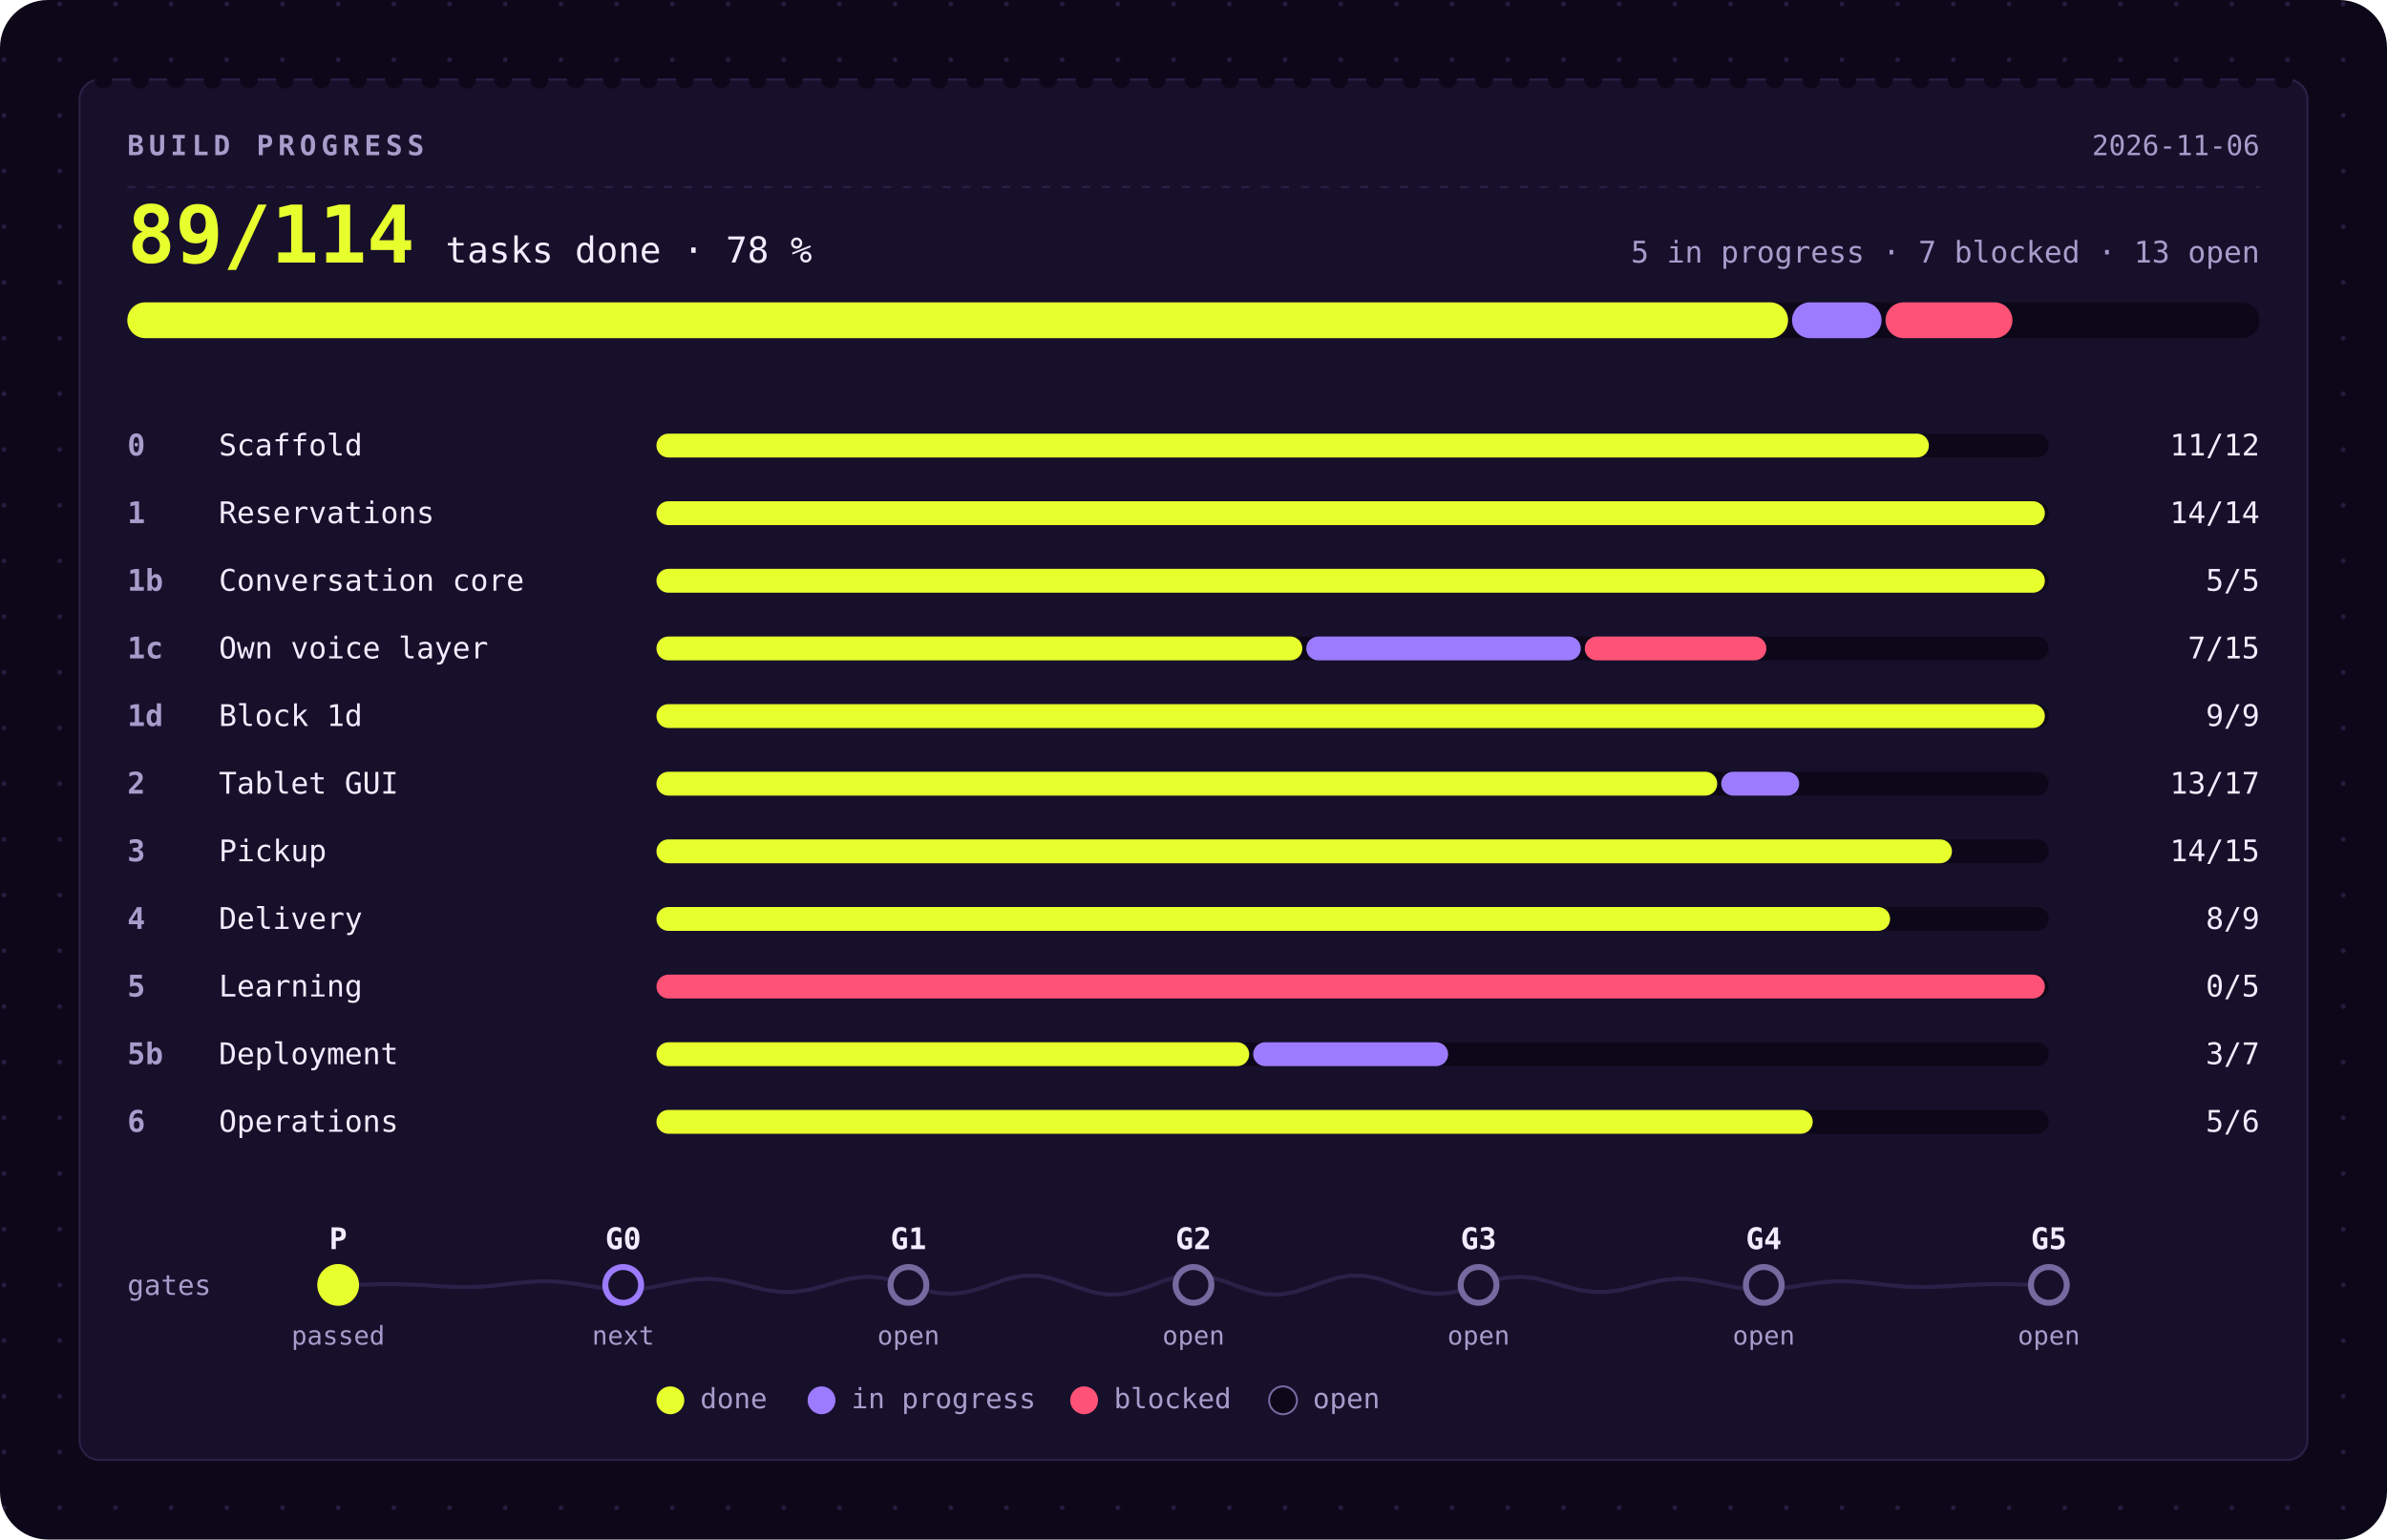
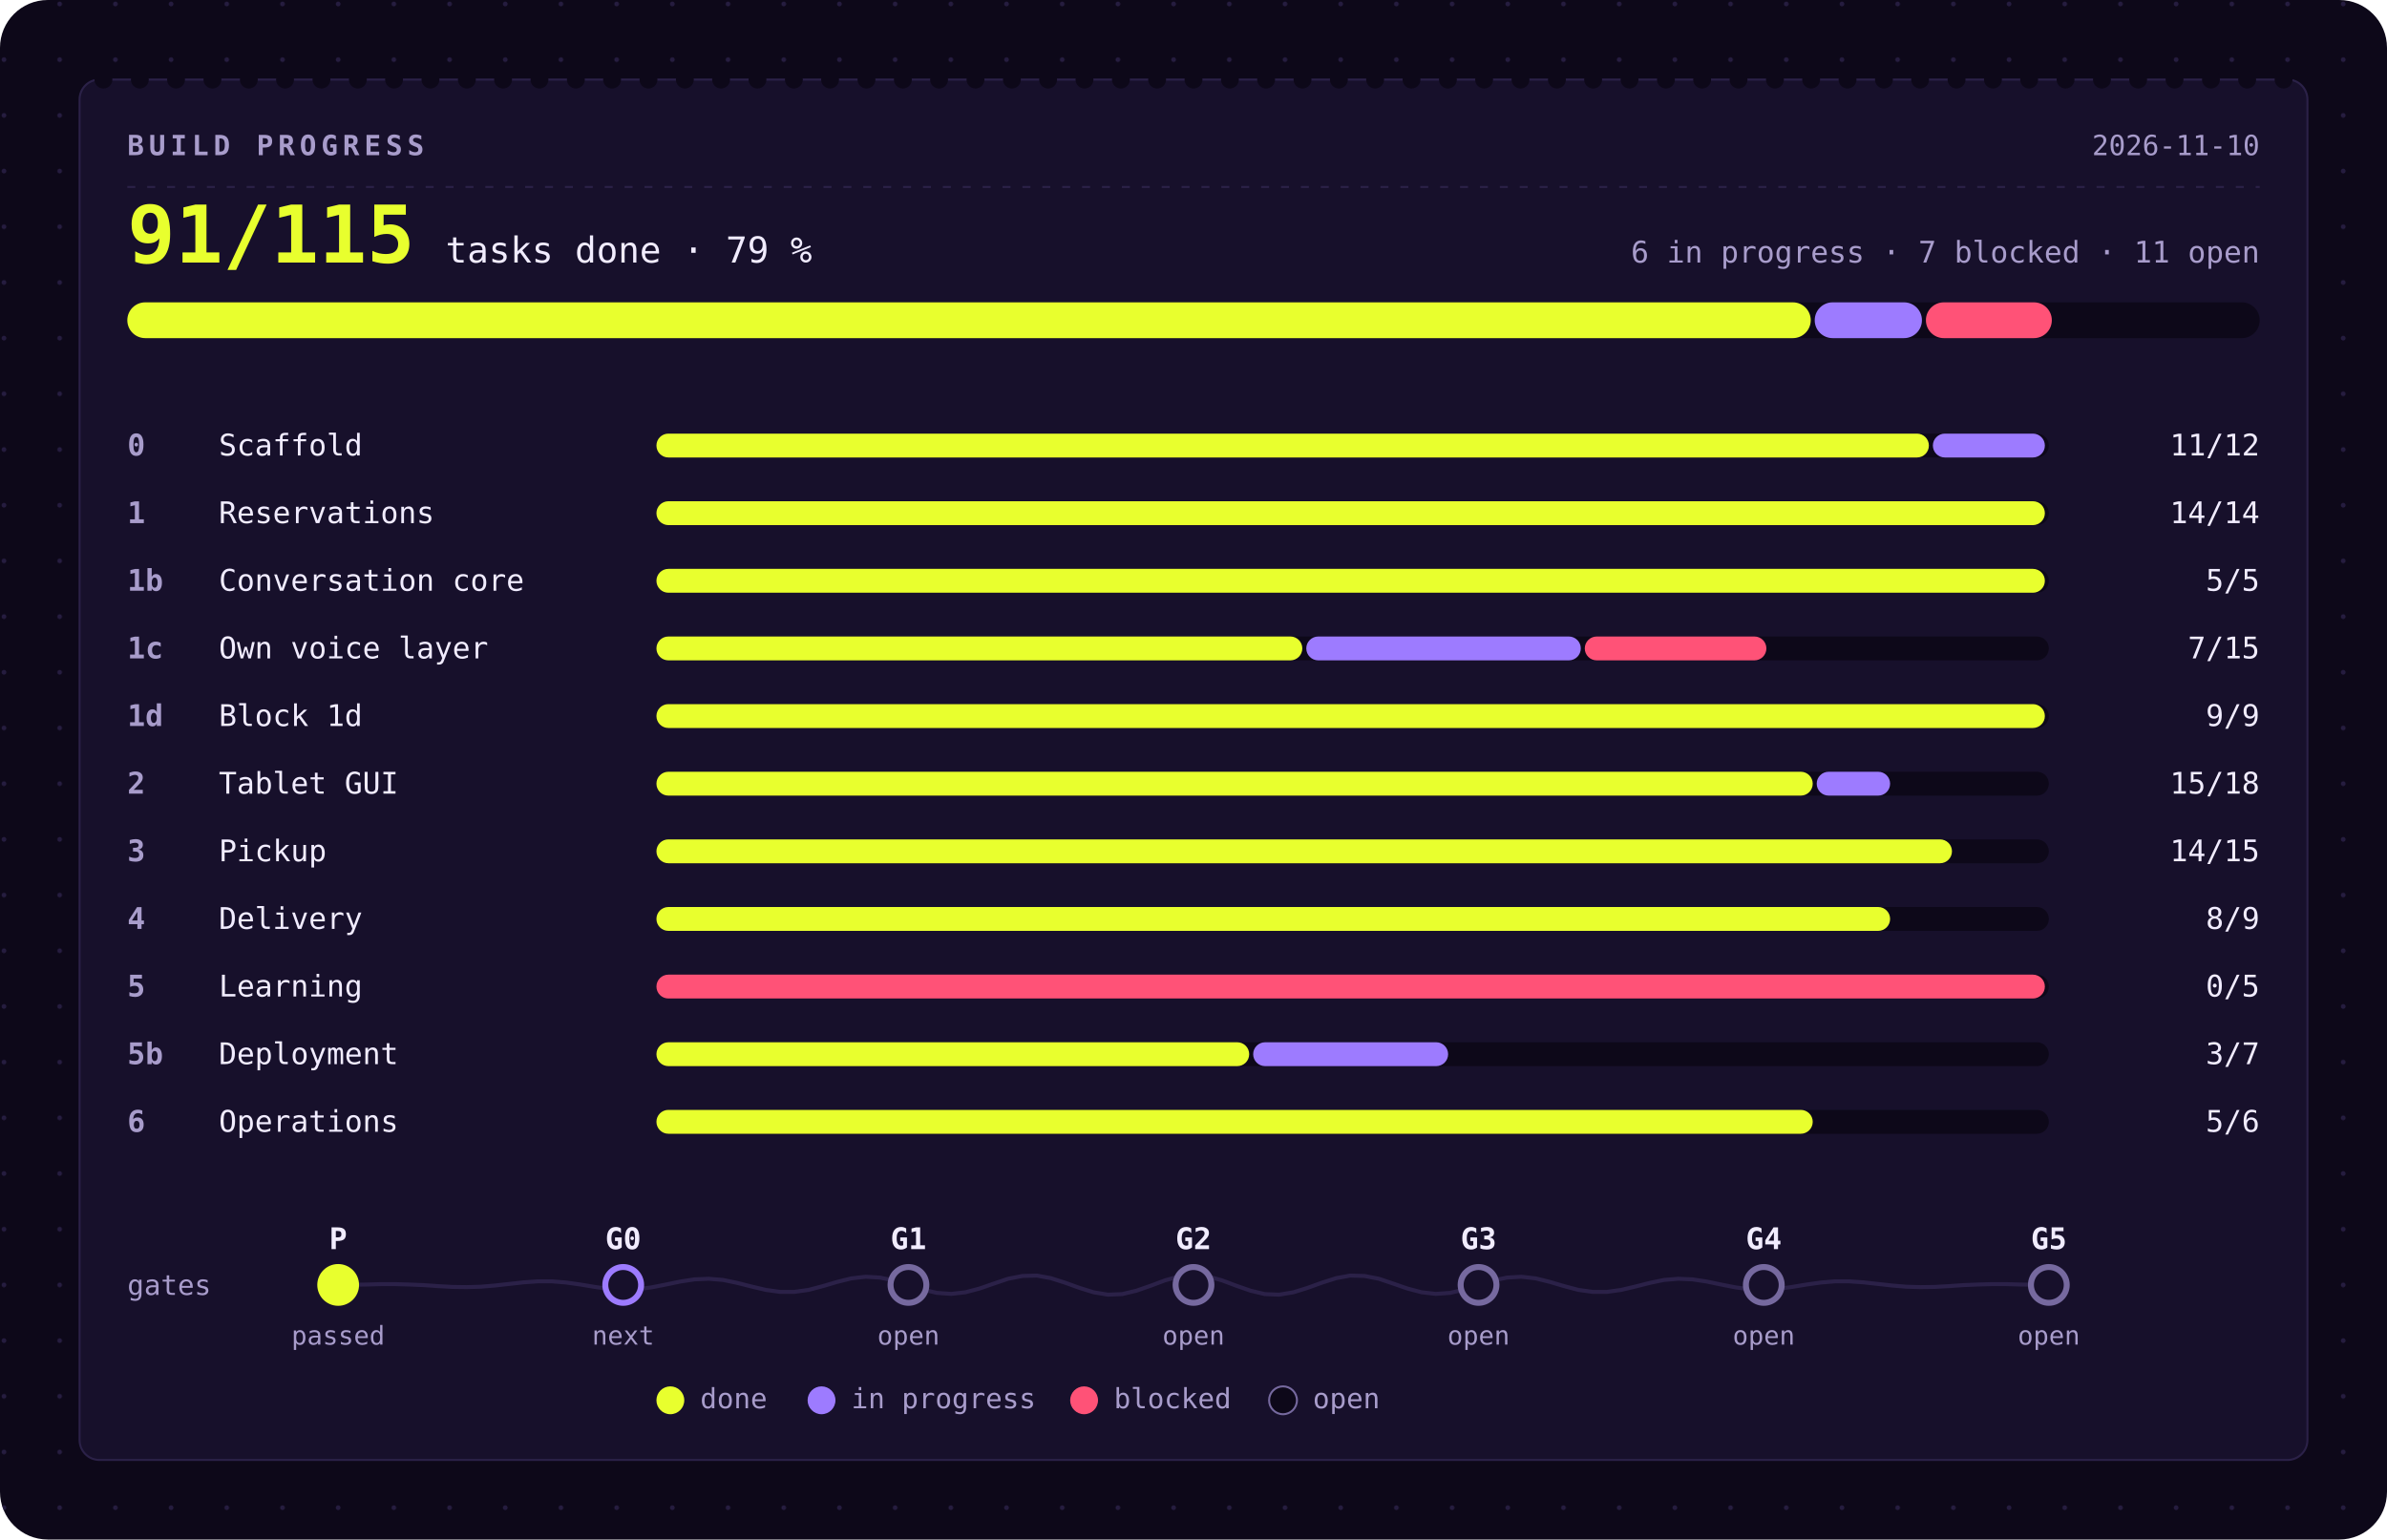
<svg xmlns="http://www.w3.org/2000/svg" width="1200" height="774" viewBox="0 0 1200 774" role="img" aria-labelledby="t d">
  <style>text{font-family:ui-monospace, 'JetBrains Mono', 'SF Mono', Menlo, Consolas, 'DejaVu Sans Mono', monospace}</style>
  <defs>
    <filter id="glow" filterUnits="userSpaceOnUse" x="0" y="0" width="1200" height="774">
      <feGaussianBlur stdDeviation="6" />
    </filter>
    <filter id="soft" filterUnits="userSpaceOnUse" x="0" y="0" width="1200" height="774">
      <feGaussianBlur stdDeviation="2.2" />
    </filter>
  </defs>
  <rect width="1200" height="774" rx="24" fill="#0D0819" />
  <pattern id="dots" width="28" height="28" patternUnits="userSpaceOnUse">
    <circle cx="2" cy="2" r="1.2" fill="#2B2148" />
  </pattern>
  <rect width="1200" height="774" rx="24" fill="url(#dots)" opacity="0.8" />
  <rect x="40" y="40" width="1120" height="694" rx="10" fill="#17102B" stroke="#2B2148" />
  <circle cx="52" cy="40" r="4.5" fill="#0D0819" />
  <circle cx="70.3" cy="40" r="4.5" fill="#0D0819" />
  <circle cx="88.5" cy="40" r="4.5" fill="#0D0819" />
  <circle cx="106.8" cy="40" r="4.5" fill="#0D0819" />
  <circle cx="125.1" cy="40" r="4.5" fill="#0D0819" />
  <circle cx="143.3" cy="40" r="4.5" fill="#0D0819" />
  <circle cx="161.6" cy="40" r="4.5" fill="#0D0819" />
  <circle cx="179.9" cy="40" r="4.5" fill="#0D0819" />
  <circle cx="198.1" cy="40" r="4.5" fill="#0D0819" />
  <circle cx="216.4" cy="40" r="4.5" fill="#0D0819" />
  <circle cx="234.7" cy="40" r="4.5" fill="#0D0819" />
  <circle cx="252.9" cy="40" r="4.5" fill="#0D0819" />
  <circle cx="271.2" cy="40" r="4.5" fill="#0D0819" />
  <circle cx="289.5" cy="40" r="4.5" fill="#0D0819" />
  <circle cx="307.7" cy="40" r="4.5" fill="#0D0819" />
  <circle cx="326" cy="40" r="4.5" fill="#0D0819" />
  <circle cx="344.3" cy="40" r="4.5" fill="#0D0819" />
  <circle cx="362.5" cy="40" r="4.5" fill="#0D0819" />
  <circle cx="380.8" cy="40" r="4.5" fill="#0D0819" />
  <circle cx="399.1" cy="40" r="4.5" fill="#0D0819" />
  <circle cx="417.3" cy="40" r="4.5" fill="#0D0819" />
  <circle cx="435.6" cy="40" r="4.5" fill="#0D0819" />
  <circle cx="453.9" cy="40" r="4.5" fill="#0D0819" />
  <circle cx="472.1" cy="40" r="4.5" fill="#0D0819" />
  <circle cx="490.4" cy="40" r="4.5" fill="#0D0819" />
  <circle cx="508.7" cy="40" r="4.5" fill="#0D0819" />
  <circle cx="526.9" cy="40" r="4.5" fill="#0D0819" />
  <circle cx="545.2" cy="40" r="4.5" fill="#0D0819" />
  <circle cx="563.5" cy="40" r="4.5" fill="#0D0819" />
  <circle cx="581.7" cy="40" r="4.5" fill="#0D0819" />
  <circle cx="600" cy="40" r="4.5" fill="#0D0819" />
  <circle cx="618.3" cy="40" r="4.5" fill="#0D0819" />
  <circle cx="636.5" cy="40" r="4.5" fill="#0D0819" />
  <circle cx="654.8" cy="40" r="4.5" fill="#0D0819" />
  <circle cx="673.1" cy="40" r="4.5" fill="#0D0819" />
  <circle cx="691.3" cy="40" r="4.5" fill="#0D0819" />
  <circle cx="709.6" cy="40" r="4.5" fill="#0D0819" />
  <circle cx="727.9" cy="40" r="4.5" fill="#0D0819" />
  <circle cx="746.1" cy="40" r="4.5" fill="#0D0819" />
  <circle cx="764.4" cy="40" r="4.5" fill="#0D0819" />
  <circle cx="782.7" cy="40" r="4.5" fill="#0D0819" />
  <circle cx="800.9" cy="40" r="4.5" fill="#0D0819" />
  <circle cx="819.2" cy="40" r="4.5" fill="#0D0819" />
  <circle cx="837.5" cy="40" r="4.5" fill="#0D0819" />
  <circle cx="855.7" cy="40" r="4.5" fill="#0D0819" />
  <circle cx="874" cy="40" r="4.5" fill="#0D0819" />
  <circle cx="892.3" cy="40" r="4.5" fill="#0D0819" />
  <circle cx="910.5" cy="40" r="4.5" fill="#0D0819" />
  <circle cx="928.8" cy="40" r="4.5" fill="#0D0819" />
  <circle cx="947.1" cy="40" r="4.5" fill="#0D0819" />
  <circle cx="965.3" cy="40" r="4.5" fill="#0D0819" />
  <circle cx="983.6" cy="40" r="4.5" fill="#0D0819" />
  <circle cx="1001.9" cy="40" r="4.5" fill="#0D0819" />
  <circle cx="1020.1" cy="40" r="4.5" fill="#0D0819" />
  <circle cx="1038.4" cy="40" r="4.5" fill="#0D0819" />
  <circle cx="1056.7" cy="40" r="4.5" fill="#0D0819" />
  <circle cx="1074.9" cy="40" r="4.5" fill="#0D0819" />
  <circle cx="1093.2" cy="40" r="4.5" fill="#0D0819" />
  <circle cx="1111.5" cy="40" r="4.5" fill="#0D0819" />
  <circle cx="1129.7" cy="40" r="4.5" fill="#0D0819" />
  <circle cx="1148" cy="40" r="4.5" fill="#0D0819" />
  <text x="64" y="78" font-size="14" fill="#A89CCB" font-weight="700" letter-spacing="2.4">BUILD PROGRESS</text>
-   <text x="1136" y="78" font-size="14" fill="#A89CCB" text-anchor="end">2026-11-06</text>
+   <text x="1136" y="78" font-size="14" fill="#A89CCB" text-anchor="end">2026-11-10</text>
  <line x1="64" y1="94" x2="1136" y2="94" stroke="#2B2148" stroke-dasharray="4 6" />
-   <text x="64" y="132" font-size="40" fill="#E8FF2E" font-weight="700">89/114</text>
-   <text x="224" y="132" font-size="18" fill="#F1ECFF">tasks done · 78 %</text>
-   <text x="1136" y="132" font-size="15" fill="#A89CCB" text-anchor="end">5 in progress · 7 blocked · 13 open</text>
+   <text x="64" y="132" font-size="40" fill="#E8FF2E" font-weight="700">91/115</text>
+   <text x="224" y="132" font-size="18" fill="#F1ECFF">tasks done · 79 %</text>
+   <text x="1136" y="132" font-size="15" fill="#A89CCB" text-anchor="end">6 in progress · 7 blocked · 11 open</text>
  <rect x="64" y="152" width="1072" height="18" rx="9" fill="#0D0819" />
-   <rect x="64" y="152" width="834.9" height="18" rx="9" fill="#E8FF2E" />
-   <rect x="900.9" y="152" width="45" height="18" rx="9" fill="#9D7BFF" />
-   <rect x="947.9" y="152" width="63.8" height="18" rx="9" fill="#FF5277" />
+   <rect x="64" y="152" width="846.3" height="18" rx="9" fill="#E8FF2E" />
+   <rect x="912.3" y="152" width="53.9" height="18" rx="9" fill="#9D7BFF" />
+   <rect x="968.2" y="152" width="63.3" height="18" rx="9" fill="#FF5277" />
  <text x="64" y="229" font-size="15" fill="#A89CCB" font-weight="700">0</text>
  <text x="110" y="229" font-size="15" fill="#F1ECFF">Scaffold</text>
  <rect x="330" y="218" width="700" height="12" rx="6" fill="#0D0819" />
  <rect x="330" y="218" width="639.7" height="12" rx="6" fill="#E8FF2E" />
+   <rect x="971.7" y="218" width="56.3" height="12" rx="6" fill="#9D7BFF" />
  <text x="1136" y="229" font-size="15" fill="#F1ECFF" text-anchor="end">11/12</text>
  <text x="64" y="263" font-size="15" fill="#A89CCB" font-weight="700">1</text>
  <text x="110" y="263" font-size="15" fill="#F1ECFF">Reservations</text>
  <rect x="330" y="252" width="700" height="12" rx="6" fill="#0D0819" />
  <rect x="330" y="252" width="698" height="12" rx="6" fill="#E8FF2E" />
  <text x="1136" y="263" font-size="15" fill="#F1ECFF" text-anchor="end">14/14</text>
  <text x="64" y="297" font-size="15" fill="#A89CCB" font-weight="700">1b</text>
  <text x="110" y="297" font-size="15" fill="#F1ECFF">Conversation core</text>
  <rect x="330" y="286" width="700" height="12" rx="6" fill="#0D0819" />
  <rect x="330" y="286" width="698" height="12" rx="6" fill="#E8FF2E" />
  <text x="1136" y="297" font-size="15" fill="#F1ECFF" text-anchor="end">5/5</text>
  <text x="64" y="331" font-size="15" fill="#A89CCB" font-weight="700">1c</text>
  <text x="110" y="331" font-size="15" fill="#F1ECFF">Own voice layer</text>
  <rect x="330" y="320" width="700" height="12" rx="6" fill="#0D0819" />
  <rect x="330" y="320" width="324.7" height="12" rx="6" fill="#E8FF2E" />
  <rect x="656.7" y="320" width="138" height="12" rx="6" fill="#9D7BFF" />
  <rect x="796.7" y="320" width="91.3" height="12" rx="6" fill="#FF5277" />
  <text x="1136" y="331" font-size="15" fill="#F1ECFF" text-anchor="end">7/15</text>
  <text x="64" y="365" font-size="15" fill="#A89CCB" font-weight="700">1d</text>
  <text x="110" y="365" font-size="15" fill="#F1ECFF">Block 1d</text>
  <rect x="330" y="354" width="700" height="12" rx="6" fill="#0D0819" />
  <rect x="330" y="354" width="698" height="12" rx="6" fill="#E8FF2E" />
  <text x="1136" y="365" font-size="15" fill="#F1ECFF" text-anchor="end">9/9</text>
  <text x="64" y="399" font-size="15" fill="#A89CCB" font-weight="700">2</text>
  <text x="110" y="399" font-size="15" fill="#F1ECFF">Tablet GUI</text>
  <rect x="330" y="388" width="700" height="12" rx="6" fill="#0D0819" />
-   <rect x="330" y="388" width="533.3" height="12" rx="6" fill="#E8FF2E" />
-   <rect x="865.3" y="388" width="39.2" height="12" rx="6" fill="#9D7BFF" />
-   <text x="1136" y="399" font-size="15" fill="#F1ECFF" text-anchor="end">13/17</text>
+   <rect x="330" y="388" width="581.3" height="12" rx="6" fill="#E8FF2E" />
+   <rect x="913.3" y="388" width="36.9" height="12" rx="6" fill="#9D7BFF" />
+   <text x="1136" y="399" font-size="15" fill="#F1ECFF" text-anchor="end">15/18</text>
  <text x="64" y="433" font-size="15" fill="#A89CCB" font-weight="700">3</text>
  <text x="110" y="433" font-size="15" fill="#F1ECFF">Pickup</text>
  <rect x="330" y="422" width="700" height="12" rx="6" fill="#0D0819" />
  <rect x="330" y="422" width="651.3" height="12" rx="6" fill="#E8FF2E" />
  <text x="1136" y="433" font-size="15" fill="#F1ECFF" text-anchor="end">14/15</text>
  <text x="64" y="467" font-size="15" fill="#A89CCB" font-weight="700">4</text>
  <text x="110" y="467" font-size="15" fill="#F1ECFF">Delivery</text>
  <rect x="330" y="456" width="700" height="12" rx="6" fill="#0D0819" />
  <rect x="330" y="456" width="620.2" height="12" rx="6" fill="#E8FF2E" />
  <text x="1136" y="467" font-size="15" fill="#F1ECFF" text-anchor="end">8/9</text>
  <text x="64" y="501" font-size="15" fill="#A89CCB" font-weight="700">5</text>
  <text x="110" y="501" font-size="15" fill="#F1ECFF">Learning</text>
  <rect x="330" y="490" width="700" height="12" rx="6" fill="#0D0819" />
  <rect x="330" y="490" width="698" height="12" rx="6" fill="#FF5277" />
  <text x="1136" y="501" font-size="15" fill="#F1ECFF" text-anchor="end">0/5</text>
  <text x="64" y="535" font-size="15" fill="#A89CCB" font-weight="700">5b</text>
  <text x="110" y="535" font-size="15" fill="#F1ECFF">Deployment</text>
  <rect x="330" y="524" width="700" height="12" rx="6" fill="#0D0819" />
  <rect x="330" y="524" width="298" height="12" rx="6" fill="#E8FF2E" />
  <rect x="630" y="524" width="98" height="12" rx="6" fill="#9D7BFF" />
  <text x="1136" y="535" font-size="15" fill="#F1ECFF" text-anchor="end">3/7</text>
  <text x="64" y="569" font-size="15" fill="#A89CCB" font-weight="700">6</text>
  <text x="110" y="569" font-size="15" fill="#F1ECFF">Operations</text>
  <rect x="330" y="558" width="700" height="12" rx="6" fill="#0D0819" />
  <rect x="330" y="558" width="581.3" height="12" rx="6" fill="#E8FF2E" />
  <text x="1136" y="569" font-size="15" fill="#F1ECFF" text-anchor="end">5/6</text>
  <path d="M170 646 L177.2 645.9 L184.3 645.8 L191.5 645.6 L198.7 645.6 L205.8 645.8 L213 646.1 L220.2 646.6 L227.3 647 L234.5 647.1 L241.7 646.9 L248.8 646.3 L256 645.5 L263.2 644.7 L270.3 644.2 L277.5 644.2 L284.7 644.8 L291.8 645.8 L299 647 L306.2 648 L313.3 648.5 L320.5 648.2 L327.7 647.2 L334.8 645.8 L342 644.3 L349.2 643.2 L356.3 642.9 L363.5 643.5 L370.7 645 L377.8 646.8 L385 648.5 L392.2 649.5 L399.3 649.5 L406.5 648.5 L413.7 646.6 L420.8 644.5 L428 642.7 L435.2 641.9 L442.3 642.3 L449.5 643.8 L456.7 646 L463.8 648.3 L471 650 L478.2 650.5 L485.3 649.7 L492.5 647.8 L499.7 645.3 L506.8 642.9 L514 641.5 L521.2 641.3 L528.3 642.6 L535.5 644.9 L542.7 647.5 L549.8 649.7 L557 650.9 L564.2 650.6 L571.3 648.9 L578.5 646.4 L585.7 643.7 L592.8 641.7 L600 641 L607.2 641.7 L614.3 643.7 L621.5 646.4 L628.7 648.9 L635.8 650.6 L643 650.9 L650.2 649.7 L657.3 647.5 L664.5 644.9 L671.7 642.6 L678.8 641.3 L686 641.5 L693.2 642.9 L700.3 645.3 L707.5 647.8 L714.7 649.7 L721.8 650.5 L729 650 L736.2 648.3 L743.3 646 L750.5 643.8 L757.7 642.3 L764.8 641.9 L772 642.7 L779.2 644.5 L786.3 646.6 L793.5 648.5 L800.7 649.5 L807.8 649.5 L815 648.5 L822.2 646.8 L829.3 645 L836.5 643.5 L843.7 642.9 L850.8 643.2 L858 644.3 L865.2 645.8 L872.3 647.2 L879.5 648.2 L886.7 648.5 L893.8 648 L901 647 L908.2 645.8 L915.3 644.8 L922.5 644.2 L929.7 644.2 L936.8 644.7 L944 645.5 L951.2 646.3 L958.3 646.9 L965.5 647.1 L972.7 647 L979.8 646.6 L987 646.1 L994.2 645.8 L1001.3 645.6 L1008.5 645.6 L1015.7 645.8 L1022.8 645.9 L1030 646" fill="none" stroke="#2B2148" stroke-width="2" />
  <circle cx="170" cy="646" r="9" fill="#E8FF2E" stroke="#E8FF2E" stroke-width="3" />
  <text x="170" y="628" font-size="15" fill="#F1ECFF" text-anchor="middle" font-weight="700">P</text>
  <text x="170" y="676" font-size="13" fill="#A89CCB" text-anchor="middle">passed</text>
  <circle cx="313.3" cy="646" r="9" fill="#17102B" stroke="#9D7BFF" stroke-width="3" />
  <text x="313.3" y="628" font-size="15" fill="#F1ECFF" text-anchor="middle" font-weight="700">G0</text>
  <text x="313.3" y="676" font-size="13" fill="#A89CCB" text-anchor="middle">next</text>
  <circle cx="456.7" cy="646" r="9" fill="#17102B" stroke="#76699F" stroke-width="3" />
  <text x="456.7" y="628" font-size="15" fill="#F1ECFF" text-anchor="middle" font-weight="700">G1</text>
  <text x="456.7" y="676" font-size="13" fill="#A89CCB" text-anchor="middle">open</text>
  <circle cx="600" cy="646" r="9" fill="#17102B" stroke="#76699F" stroke-width="3" />
  <text x="600" y="628" font-size="15" fill="#F1ECFF" text-anchor="middle" font-weight="700">G2</text>
  <text x="600" y="676" font-size="13" fill="#A89CCB" text-anchor="middle">open</text>
  <circle cx="743.3" cy="646" r="9" fill="#17102B" stroke="#76699F" stroke-width="3" />
  <text x="743.3" y="628" font-size="15" fill="#F1ECFF" text-anchor="middle" font-weight="700">G3</text>
  <text x="743.3" y="676" font-size="13" fill="#A89CCB" text-anchor="middle">open</text>
  <circle cx="886.7" cy="646" r="9" fill="#17102B" stroke="#76699F" stroke-width="3" />
  <text x="886.7" y="628" font-size="15" fill="#F1ECFF" text-anchor="middle" font-weight="700">G4</text>
  <text x="886.7" y="676" font-size="13" fill="#A89CCB" text-anchor="middle">open</text>
  <circle cx="1030" cy="646" r="9" fill="#17102B" stroke="#76699F" stroke-width="3" />
  <text x="1030" y="628" font-size="15" fill="#F1ECFF" text-anchor="middle" font-weight="700">G5</text>
  <text x="1030" y="676" font-size="13" fill="#A89CCB" text-anchor="middle">open</text>
  <text x="64" y="651" font-size="14" fill="#A89CCB">gates</text>
  <rect x="330" y="697" width="14" height="14" rx="7" fill="#E8FF2E" />
  <text x="352" y="708" font-size="14" fill="#A89CCB">done</text>
  <rect x="406" y="697" width="14" height="14" rx="7" fill="#9D7BFF" />
  <text x="428" y="708" font-size="14" fill="#A89CCB">in progress</text>
  <rect x="538" y="697" width="14" height="14" rx="7" fill="#FF5277" />
  <text x="560" y="708" font-size="14" fill="#A89CCB">blocked</text>
  <rect x="638" y="697" width="14" height="14" rx="7" fill="#0D0819" stroke="#76699F" />
  <text x="660" y="708" font-size="14" fill="#A89CCB">open</text>
</svg>
